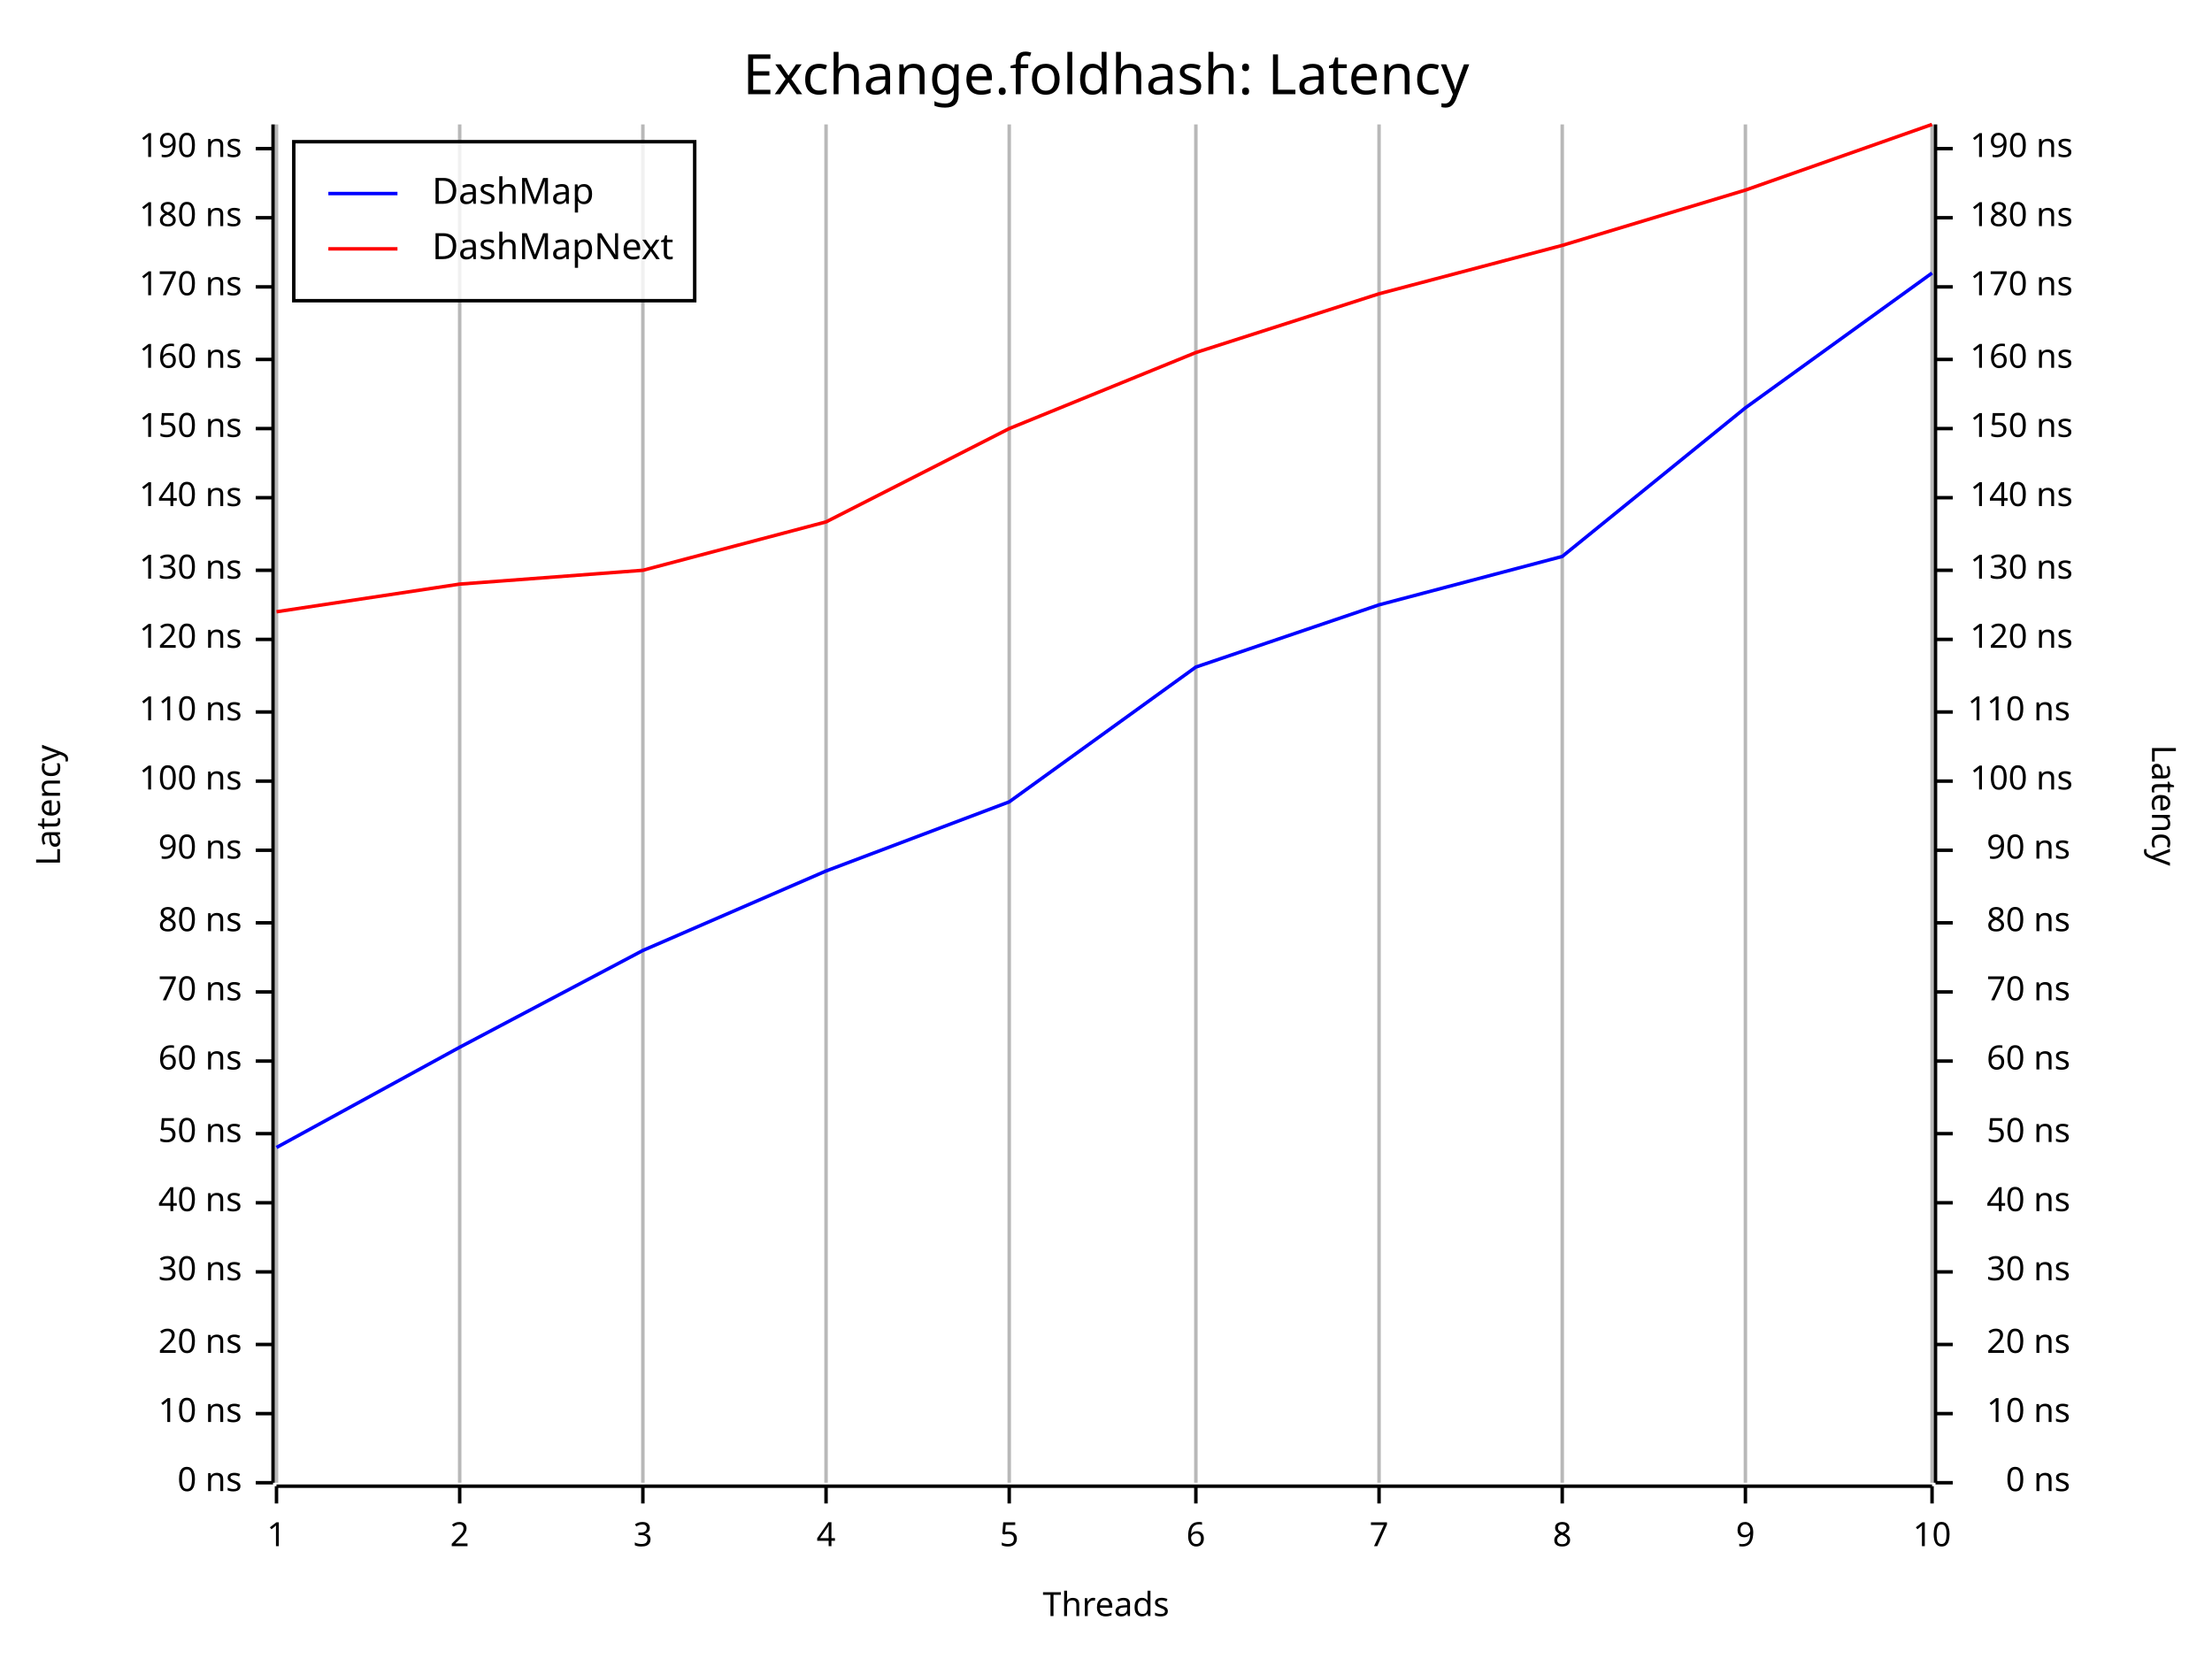
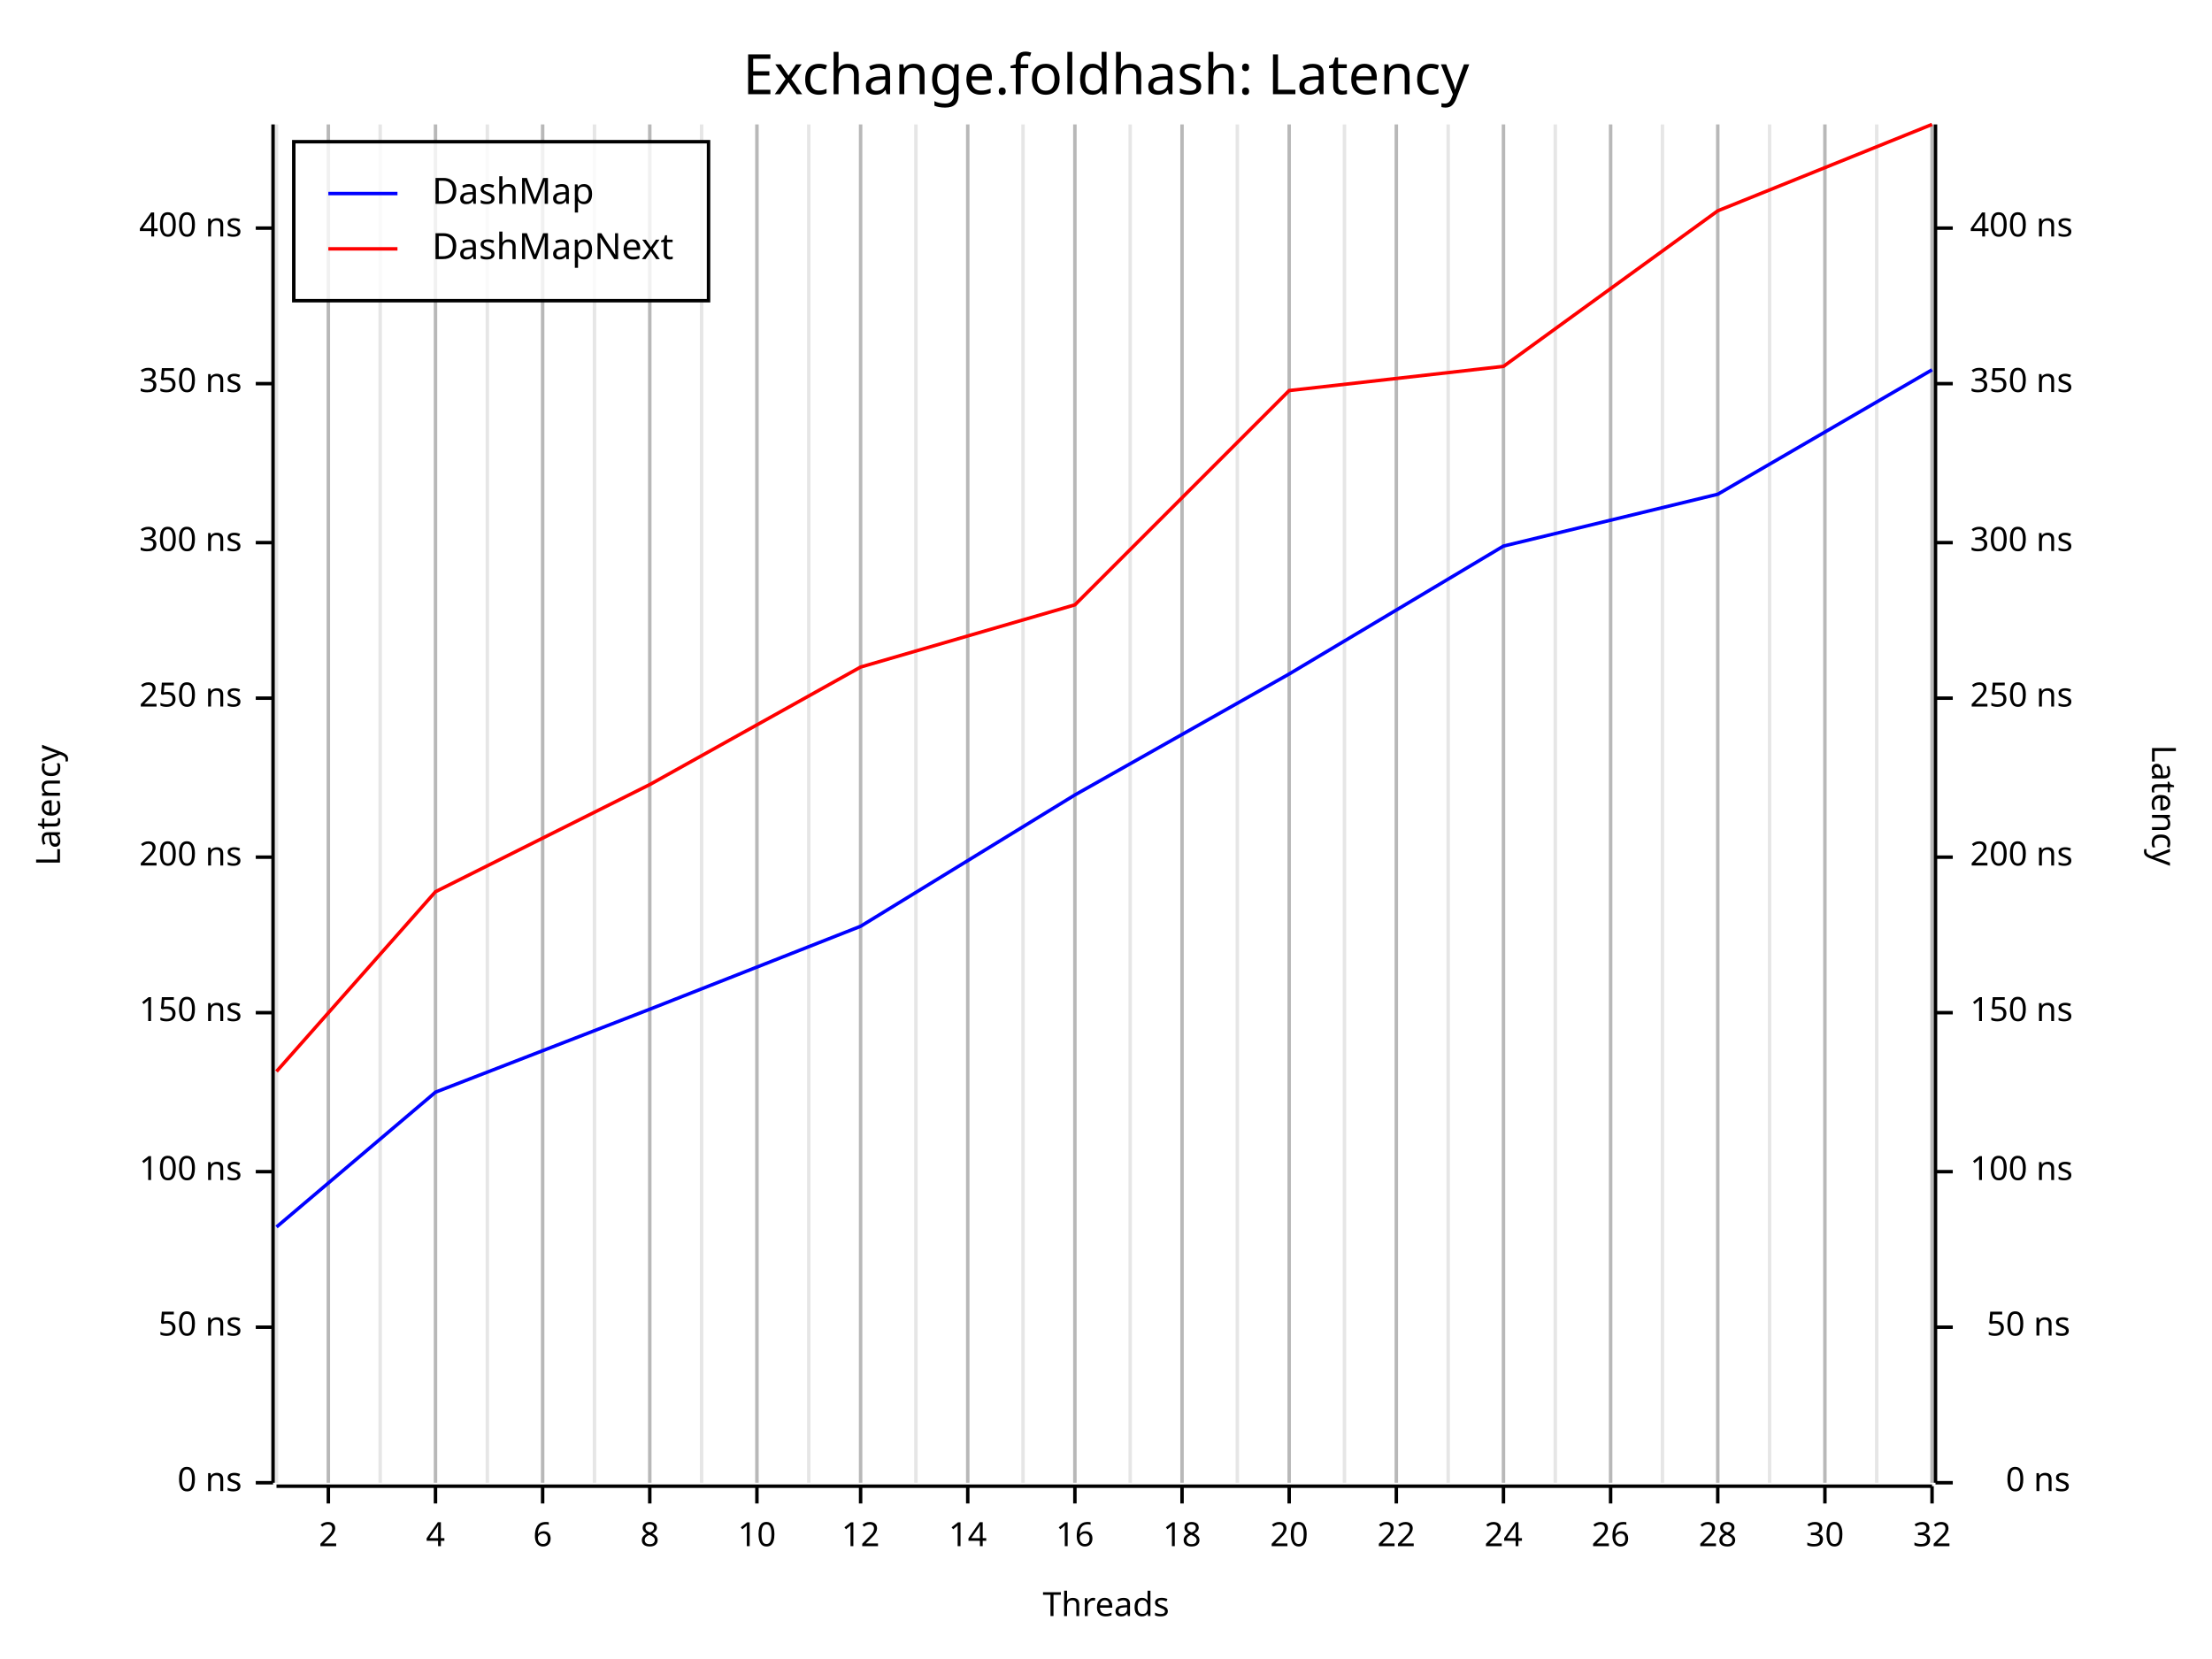
<svg xmlns="http://www.w3.org/2000/svg" width="640" height="480" viewBox="0 0 640 480">
  <rect x="0" y="0" width="640" height="480" opacity="1" fill="#FFFFFF" stroke="none" />
  <text x="320" y="15" dy="0.76em" text-anchor="middle" font-family="Fira Code" font-size="16.129" opacity="1" fill="#000000">
Exchange.foldhash: Latency
</text>
  <line opacity="0.1" stroke="#000000" stroke-width="1" x1="80" y1="429" x2="80" y2="36" />
-   <line opacity="0.1" stroke="#000000" stroke-width="1" x1="133" y1="429" x2="133" y2="36" />
-   <line opacity="0.1" stroke="#000000" stroke-width="1" x1="186" y1="429" x2="186" y2="36" />
-   <line opacity="0.1" stroke="#000000" stroke-width="1" x1="239" y1="429" x2="239" y2="36" />
-   <line opacity="0.1" stroke="#000000" stroke-width="1" x1="292" y1="429" x2="292" y2="36" />
-   <line opacity="0.1" stroke="#000000" stroke-width="1" x1="346" y1="429" x2="346" y2="36" />
-   <line opacity="0.1" stroke="#000000" stroke-width="1" x1="399" y1="429" x2="399" y2="36" />
-   <line opacity="0.1" stroke="#000000" stroke-width="1" x1="452" y1="429" x2="452" y2="36" />
-   <line opacity="0.1" stroke="#000000" stroke-width="1" x1="505" y1="429" x2="505" y2="36" />
+   <line opacity="0.1" stroke="#000000" stroke-width="1" x1="95" y1="429" x2="95" y2="36" />
+   <line opacity="0.1" stroke="#000000" stroke-width="1" x1="110" y1="429" x2="110" y2="36" />
+   <line opacity="0.1" stroke="#000000" stroke-width="1" x1="126" y1="429" x2="126" y2="36" />
+   <line opacity="0.1" stroke="#000000" stroke-width="1" x1="141" y1="429" x2="141" y2="36" />
+   <line opacity="0.1" stroke="#000000" stroke-width="1" x1="157" y1="429" x2="157" y2="36" />
+   <line opacity="0.1" stroke="#000000" stroke-width="1" x1="172" y1="429" x2="172" y2="36" />
+   <line opacity="0.1" stroke="#000000" stroke-width="1" x1="188" y1="429" x2="188" y2="36" />
+   <line opacity="0.1" stroke="#000000" stroke-width="1" x1="203" y1="429" x2="203" y2="36" />
+   <line opacity="0.1" stroke="#000000" stroke-width="1" x1="219" y1="429" x2="219" y2="36" />
+   <line opacity="0.1" stroke="#000000" stroke-width="1" x1="234" y1="429" x2="234" y2="36" />
+   <line opacity="0.1" stroke="#000000" stroke-width="1" x1="249" y1="429" x2="249" y2="36" />
+   <line opacity="0.1" stroke="#000000" stroke-width="1" x1="265" y1="429" x2="265" y2="36" />
+   <line opacity="0.1" stroke="#000000" stroke-width="1" x1="280" y1="429" x2="280" y2="36" />
+   <line opacity="0.1" stroke="#000000" stroke-width="1" x1="296" y1="429" x2="296" y2="36" />
+   <line opacity="0.1" stroke="#000000" stroke-width="1" x1="311" y1="429" x2="311" y2="36" />
+   <line opacity="0.1" stroke="#000000" stroke-width="1" x1="327" y1="429" x2="327" y2="36" />
+   <line opacity="0.1" stroke="#000000" stroke-width="1" x1="342" y1="429" x2="342" y2="36" />
+   <line opacity="0.1" stroke="#000000" stroke-width="1" x1="358" y1="429" x2="358" y2="36" />
+   <line opacity="0.1" stroke="#000000" stroke-width="1" x1="373" y1="429" x2="373" y2="36" />
+   <line opacity="0.1" stroke="#000000" stroke-width="1" x1="389" y1="429" x2="389" y2="36" />
+   <line opacity="0.1" stroke="#000000" stroke-width="1" x1="404" y1="429" x2="404" y2="36" />
+   <line opacity="0.1" stroke="#000000" stroke-width="1" x1="419" y1="429" x2="419" y2="36" />
+   <line opacity="0.1" stroke="#000000" stroke-width="1" x1="435" y1="429" x2="435" y2="36" />
+   <line opacity="0.1" stroke="#000000" stroke-width="1" x1="450" y1="429" x2="450" y2="36" />
+   <line opacity="0.1" stroke="#000000" stroke-width="1" x1="466" y1="429" x2="466" y2="36" />
+   <line opacity="0.1" stroke="#000000" stroke-width="1" x1="481" y1="429" x2="481" y2="36" />
+   <line opacity="0.1" stroke="#000000" stroke-width="1" x1="497" y1="429" x2="497" y2="36" />
+   <line opacity="0.1" stroke="#000000" stroke-width="1" x1="512" y1="429" x2="512" y2="36" />
+   <line opacity="0.1" stroke="#000000" stroke-width="1" x1="528" y1="429" x2="528" y2="36" />
+   <line opacity="0.1" stroke="#000000" stroke-width="1" x1="543" y1="429" x2="543" y2="36" />
  <line opacity="0.1" stroke="#000000" stroke-width="1" x1="559" y1="429" x2="559" y2="36" />
  <text x="10" y="233" dy="0.76em" text-anchor="middle" font-family="sans-serif" font-size="9.677" opacity="1" fill="#000000" transform="rotate(270, 10, 233)">
Latency
</text>
  <text x="320" y="470" dy="-0.5ex" text-anchor="middle" font-family="sans-serif" font-size="9.677" opacity="1" fill="#000000">
Threads
</text>
  <text x="630" y="233" dy="0.76em" text-anchor="middle" font-family="sans-serif" font-size="9.677" opacity="1" fill="#000000" transform="rotate(90, 630, 233)">
Latency
</text>
-   <line opacity="0.2" stroke="#000000" stroke-width="1" x1="80" y1="429" x2="80" y2="36" />
-   <line opacity="0.2" stroke="#000000" stroke-width="1" x1="133" y1="429" x2="133" y2="36" />
-   <line opacity="0.2" stroke="#000000" stroke-width="1" x1="186" y1="429" x2="186" y2="36" />
-   <line opacity="0.2" stroke="#000000" stroke-width="1" x1="239" y1="429" x2="239" y2="36" />
-   <line opacity="0.2" stroke="#000000" stroke-width="1" x1="292" y1="429" x2="292" y2="36" />
-   <line opacity="0.2" stroke="#000000" stroke-width="1" x1="346" y1="429" x2="346" y2="36" />
-   <line opacity="0.2" stroke="#000000" stroke-width="1" x1="399" y1="429" x2="399" y2="36" />
-   <line opacity="0.2" stroke="#000000" stroke-width="1" x1="452" y1="429" x2="452" y2="36" />
-   <line opacity="0.2" stroke="#000000" stroke-width="1" x1="505" y1="429" x2="505" y2="36" />
+   <line opacity="0.2" stroke="#000000" stroke-width="1" x1="95" y1="429" x2="95" y2="36" />
+   <line opacity="0.2" stroke="#000000" stroke-width="1" x1="126" y1="429" x2="126" y2="36" />
+   <line opacity="0.2" stroke="#000000" stroke-width="1" x1="157" y1="429" x2="157" y2="36" />
+   <line opacity="0.2" stroke="#000000" stroke-width="1" x1="188" y1="429" x2="188" y2="36" />
+   <line opacity="0.2" stroke="#000000" stroke-width="1" x1="219" y1="429" x2="219" y2="36" />
+   <line opacity="0.2" stroke="#000000" stroke-width="1" x1="249" y1="429" x2="249" y2="36" />
+   <line opacity="0.2" stroke="#000000" stroke-width="1" x1="280" y1="429" x2="280" y2="36" />
+   <line opacity="0.2" stroke="#000000" stroke-width="1" x1="311" y1="429" x2="311" y2="36" />
+   <line opacity="0.2" stroke="#000000" stroke-width="1" x1="342" y1="429" x2="342" y2="36" />
+   <line opacity="0.2" stroke="#000000" stroke-width="1" x1="373" y1="429" x2="373" y2="36" />
+   <line opacity="0.2" stroke="#000000" stroke-width="1" x1="404" y1="429" x2="404" y2="36" />
+   <line opacity="0.2" stroke="#000000" stroke-width="1" x1="435" y1="429" x2="435" y2="36" />
+   <line opacity="0.2" stroke="#000000" stroke-width="1" x1="466" y1="429" x2="466" y2="36" />
+   <line opacity="0.2" stroke="#000000" stroke-width="1" x1="497" y1="429" x2="497" y2="36" />
+   <line opacity="0.2" stroke="#000000" stroke-width="1" x1="528" y1="429" x2="528" y2="36" />
  <line opacity="0.2" stroke="#000000" stroke-width="1" x1="559" y1="429" x2="559" y2="36" />
  <polyline fill="none" opacity="1" stroke="#000000" stroke-width="1" points="79,36 79,429 " />
  <text x="70" y="429" dy="0.5ex" text-anchor="end" font-family="sans-serif" font-size="9.677" opacity="1" fill="#000000">
0 ns
</text>
  <polyline fill="none" opacity="1" stroke="#000000" stroke-width="1" points="74,429 79,429 " />
-   <text x="70" y="409" dy="0.5ex" text-anchor="end" font-family="sans-serif" font-size="9.677" opacity="1" fill="#000000">
- 10 ns
- </text>
-   <polyline fill="none" opacity="1" stroke="#000000" stroke-width="1" points="74,409 79,409 " />
-   <text x="70" y="389" dy="0.5ex" text-anchor="end" font-family="sans-serif" font-size="9.677" opacity="1" fill="#000000">
- 20 ns
- </text>
-   <polyline fill="none" opacity="1" stroke="#000000" stroke-width="1" points="74,389 79,389 " />
-   <text x="70" y="368" dy="0.5ex" text-anchor="end" font-family="sans-serif" font-size="9.677" opacity="1" fill="#000000">
- 30 ns
- </text>
-   <polyline fill="none" opacity="1" stroke="#000000" stroke-width="1" points="74,368 79,368 " />
-   <text x="70" y="348" dy="0.5ex" text-anchor="end" font-family="sans-serif" font-size="9.677" opacity="1" fill="#000000">
- 40 ns
- </text>
-   <polyline fill="none" opacity="1" stroke="#000000" stroke-width="1" points="74,348 79,348 " />
-   <text x="70" y="328" dy="0.5ex" text-anchor="end" font-family="sans-serif" font-size="9.677" opacity="1" fill="#000000">
+   <text x="70" y="384" dy="0.5ex" text-anchor="end" font-family="sans-serif" font-size="9.677" opacity="1" fill="#000000">
50 ns
</text>
-   <polyline fill="none" opacity="1" stroke="#000000" stroke-width="1" points="74,328 79,328 " />
-   <text x="70" y="307" dy="0.5ex" text-anchor="end" font-family="sans-serif" font-size="9.677" opacity="1" fill="#000000">
- 60 ns
- </text>
-   <polyline fill="none" opacity="1" stroke="#000000" stroke-width="1" points="74,307 79,307 " />
-   <text x="70" y="287" dy="0.5ex" text-anchor="end" font-family="sans-serif" font-size="9.677" opacity="1" fill="#000000">
- 70 ns
- </text>
-   <polyline fill="none" opacity="1" stroke="#000000" stroke-width="1" points="74,287 79,287 " />
-   <text x="70" y="267" dy="0.5ex" text-anchor="end" font-family="sans-serif" font-size="9.677" opacity="1" fill="#000000">
- 80 ns
- </text>
-   <polyline fill="none" opacity="1" stroke="#000000" stroke-width="1" points="74,267 79,267 " />
-   <text x="70" y="246" dy="0.5ex" text-anchor="end" font-family="sans-serif" font-size="9.677" opacity="1" fill="#000000">
- 90 ns
- </text>
-   <polyline fill="none" opacity="1" stroke="#000000" stroke-width="1" points="74,246 79,246 " />
-   <text x="70" y="226" dy="0.5ex" text-anchor="end" font-family="sans-serif" font-size="9.677" opacity="1" fill="#000000">
+   <polyline fill="none" opacity="1" stroke="#000000" stroke-width="1" points="74,384 79,384 " />
+   <text x="70" y="339" dy="0.5ex" text-anchor="end" font-family="sans-serif" font-size="9.677" opacity="1" fill="#000000">
100 ns
</text>
-   <polyline fill="none" opacity="1" stroke="#000000" stroke-width="1" points="74,226 79,226 " />
-   <text x="70" y="206" dy="0.5ex" text-anchor="end" font-family="sans-serif" font-size="9.677" opacity="1" fill="#000000">
- 110 ns
- </text>
-   <polyline fill="none" opacity="1" stroke="#000000" stroke-width="1" points="74,206 79,206 " />
-   <text x="70" y="185" dy="0.5ex" text-anchor="end" font-family="sans-serif" font-size="9.677" opacity="1" fill="#000000">
- 120 ns
- </text>
-   <polyline fill="none" opacity="1" stroke="#000000" stroke-width="1" points="74,185 79,185 " />
-   <text x="70" y="165" dy="0.5ex" text-anchor="end" font-family="sans-serif" font-size="9.677" opacity="1" fill="#000000">
- 130 ns
- </text>
-   <polyline fill="none" opacity="1" stroke="#000000" stroke-width="1" points="74,165 79,165 " />
-   <text x="70" y="144" dy="0.5ex" text-anchor="end" font-family="sans-serif" font-size="9.677" opacity="1" fill="#000000">
- 140 ns
- </text>
-   <polyline fill="none" opacity="1" stroke="#000000" stroke-width="1" points="74,144 79,144 " />
-   <text x="70" y="124" dy="0.5ex" text-anchor="end" font-family="sans-serif" font-size="9.677" opacity="1" fill="#000000">
+   <polyline fill="none" opacity="1" stroke="#000000" stroke-width="1" points="74,339 79,339 " />
+   <text x="70" y="293" dy="0.5ex" text-anchor="end" font-family="sans-serif" font-size="9.677" opacity="1" fill="#000000">
150 ns
</text>
-   <polyline fill="none" opacity="1" stroke="#000000" stroke-width="1" points="74,124 79,124 " />
-   <text x="70" y="104" dy="0.5ex" text-anchor="end" font-family="sans-serif" font-size="9.677" opacity="1" fill="#000000">
- 160 ns
- </text>
-   <polyline fill="none" opacity="1" stroke="#000000" stroke-width="1" points="74,104 79,104 " />
-   <text x="70" y="83" dy="0.5ex" text-anchor="end" font-family="sans-serif" font-size="9.677" opacity="1" fill="#000000">
- 170 ns
- </text>
-   <polyline fill="none" opacity="1" stroke="#000000" stroke-width="1" points="74,83 79,83 " />
-   <text x="70" y="63" dy="0.5ex" text-anchor="end" font-family="sans-serif" font-size="9.677" opacity="1" fill="#000000">
- 180 ns
- </text>
-   <polyline fill="none" opacity="1" stroke="#000000" stroke-width="1" points="74,63 79,63 " />
-   <text x="70" y="43" dy="0.5ex" text-anchor="end" font-family="sans-serif" font-size="9.677" opacity="1" fill="#000000">
- 190 ns
- </text>
-   <polyline fill="none" opacity="1" stroke="#000000" stroke-width="1" points="74,43 79,43 " />
+   <polyline fill="none" opacity="1" stroke="#000000" stroke-width="1" points="74,293 79,293 " />
+   <text x="70" y="248" dy="0.5ex" text-anchor="end" font-family="sans-serif" font-size="9.677" opacity="1" fill="#000000">
+ 200 ns
+ </text>
+   <polyline fill="none" opacity="1" stroke="#000000" stroke-width="1" points="74,248 79,248 " />
+   <text x="70" y="202" dy="0.5ex" text-anchor="end" font-family="sans-serif" font-size="9.677" opacity="1" fill="#000000">
+ 250 ns
+ </text>
+   <polyline fill="none" opacity="1" stroke="#000000" stroke-width="1" points="74,202 79,202 " />
+   <text x="70" y="157" dy="0.5ex" text-anchor="end" font-family="sans-serif" font-size="9.677" opacity="1" fill="#000000">
+ 300 ns
+ </text>
+   <polyline fill="none" opacity="1" stroke="#000000" stroke-width="1" points="74,157 79,157 " />
+   <text x="70" y="111" dy="0.5ex" text-anchor="end" font-family="sans-serif" font-size="9.677" opacity="1" fill="#000000">
+ 350 ns
+ </text>
+   <polyline fill="none" opacity="1" stroke="#000000" stroke-width="1" points="74,111 79,111 " />
+   <text x="70" y="66" dy="0.5ex" text-anchor="end" font-family="sans-serif" font-size="9.677" opacity="1" fill="#000000">
+ 400 ns
+ </text>
+   <polyline fill="none" opacity="1" stroke="#000000" stroke-width="1" points="74,66 79,66 " />
  <polyline fill="none" opacity="1" stroke="#000000" stroke-width="1" points="80,430 559,430 " />
-   <text x="80" y="440" dy="0.76em" text-anchor="middle" font-family="sans-serif" font-size="9.677" opacity="1" fill="#000000">
- 1
- </text>
-   <polyline fill="none" opacity="1" stroke="#000000" stroke-width="1" points="80,430 80,435 " />
-   <text x="133" y="440" dy="0.76em" text-anchor="middle" font-family="sans-serif" font-size="9.677" opacity="1" fill="#000000">
+   <text x="95" y="440" dy="0.76em" text-anchor="middle" font-family="sans-serif" font-size="9.677" opacity="1" fill="#000000">
2
</text>
-   <polyline fill="none" opacity="1" stroke="#000000" stroke-width="1" points="133,430 133,435 " />
-   <text x="186" y="440" dy="0.76em" text-anchor="middle" font-family="sans-serif" font-size="9.677" opacity="1" fill="#000000">
- 3
- </text>
-   <polyline fill="none" opacity="1" stroke="#000000" stroke-width="1" points="186,430 186,435 " />
-   <text x="239" y="440" dy="0.76em" text-anchor="middle" font-family="sans-serif" font-size="9.677" opacity="1" fill="#000000">
+   <polyline fill="none" opacity="1" stroke="#000000" stroke-width="1" points="95,430 95,435 " />
+   <text x="126" y="440" dy="0.76em" text-anchor="middle" font-family="sans-serif" font-size="9.677" opacity="1" fill="#000000">
4
</text>
-   <polyline fill="none" opacity="1" stroke="#000000" stroke-width="1" points="239,430 239,435 " />
-   <text x="292" y="440" dy="0.76em" text-anchor="middle" font-family="sans-serif" font-size="9.677" opacity="1" fill="#000000">
- 5
- </text>
-   <polyline fill="none" opacity="1" stroke="#000000" stroke-width="1" points="292,430 292,435 " />
-   <text x="346" y="440" dy="0.76em" text-anchor="middle" font-family="sans-serif" font-size="9.677" opacity="1" fill="#000000">
+   <polyline fill="none" opacity="1" stroke="#000000" stroke-width="1" points="126,430 126,435 " />
+   <text x="157" y="440" dy="0.76em" text-anchor="middle" font-family="sans-serif" font-size="9.677" opacity="1" fill="#000000">
6
</text>
-   <polyline fill="none" opacity="1" stroke="#000000" stroke-width="1" points="346,430 346,435 " />
-   <text x="399" y="440" dy="0.76em" text-anchor="middle" font-family="sans-serif" font-size="9.677" opacity="1" fill="#000000">
- 7
- </text>
-   <polyline fill="none" opacity="1" stroke="#000000" stroke-width="1" points="399,430 399,435 " />
-   <text x="452" y="440" dy="0.76em" text-anchor="middle" font-family="sans-serif" font-size="9.677" opacity="1" fill="#000000">
+   <polyline fill="none" opacity="1" stroke="#000000" stroke-width="1" points="157,430 157,435 " />
+   <text x="188" y="440" dy="0.76em" text-anchor="middle" font-family="sans-serif" font-size="9.677" opacity="1" fill="#000000">
8
</text>
-   <polyline fill="none" opacity="1" stroke="#000000" stroke-width="1" points="452,430 452,435 " />
-   <text x="505" y="440" dy="0.76em" text-anchor="middle" font-family="sans-serif" font-size="9.677" opacity="1" fill="#000000">
- 9
- </text>
-   <polyline fill="none" opacity="1" stroke="#000000" stroke-width="1" points="505,430 505,435 " />
+   <polyline fill="none" opacity="1" stroke="#000000" stroke-width="1" points="188,430 188,435 " />
+   <text x="219" y="440" dy="0.76em" text-anchor="middle" font-family="sans-serif" font-size="9.677" opacity="1" fill="#000000">
+ 10
+ </text>
+   <polyline fill="none" opacity="1" stroke="#000000" stroke-width="1" points="219,430 219,435 " />
+   <text x="249" y="440" dy="0.76em" text-anchor="middle" font-family="sans-serif" font-size="9.677" opacity="1" fill="#000000">
+ 12
+ </text>
+   <polyline fill="none" opacity="1" stroke="#000000" stroke-width="1" points="249,430 249,435 " />
+   <text x="280" y="440" dy="0.76em" text-anchor="middle" font-family="sans-serif" font-size="9.677" opacity="1" fill="#000000">
+ 14
+ </text>
+   <polyline fill="none" opacity="1" stroke="#000000" stroke-width="1" points="280,430 280,435 " />
+   <text x="311" y="440" dy="0.76em" text-anchor="middle" font-family="sans-serif" font-size="9.677" opacity="1" fill="#000000">
+ 16
+ </text>
+   <polyline fill="none" opacity="1" stroke="#000000" stroke-width="1" points="311,430 311,435 " />
+   <text x="342" y="440" dy="0.76em" text-anchor="middle" font-family="sans-serif" font-size="9.677" opacity="1" fill="#000000">
+ 18
+ </text>
+   <polyline fill="none" opacity="1" stroke="#000000" stroke-width="1" points="342,430 342,435 " />
+   <text x="373" y="440" dy="0.76em" text-anchor="middle" font-family="sans-serif" font-size="9.677" opacity="1" fill="#000000">
+ 20
+ </text>
+   <polyline fill="none" opacity="1" stroke="#000000" stroke-width="1" points="373,430 373,435 " />
+   <text x="404" y="440" dy="0.76em" text-anchor="middle" font-family="sans-serif" font-size="9.677" opacity="1" fill="#000000">
+ 22
+ </text>
+   <polyline fill="none" opacity="1" stroke="#000000" stroke-width="1" points="404,430 404,435 " />
+   <text x="435" y="440" dy="0.76em" text-anchor="middle" font-family="sans-serif" font-size="9.677" opacity="1" fill="#000000">
+ 24
+ </text>
+   <polyline fill="none" opacity="1" stroke="#000000" stroke-width="1" points="435,430 435,435 " />
+   <text x="466" y="440" dy="0.76em" text-anchor="middle" font-family="sans-serif" font-size="9.677" opacity="1" fill="#000000">
+ 26
+ </text>
+   <polyline fill="none" opacity="1" stroke="#000000" stroke-width="1" points="466,430 466,435 " />
+   <text x="497" y="440" dy="0.76em" text-anchor="middle" font-family="sans-serif" font-size="9.677" opacity="1" fill="#000000">
+ 28
+ </text>
+   <polyline fill="none" opacity="1" stroke="#000000" stroke-width="1" points="497,430 497,435 " />
+   <text x="528" y="440" dy="0.76em" text-anchor="middle" font-family="sans-serif" font-size="9.677" opacity="1" fill="#000000">
+ 30
+ </text>
+   <polyline fill="none" opacity="1" stroke="#000000" stroke-width="1" points="528,430 528,435 " />
  <text x="559" y="440" dy="0.76em" text-anchor="middle" font-family="sans-serif" font-size="9.677" opacity="1" fill="#000000">
- 10
+ 32
</text>
  <polyline fill="none" opacity="1" stroke="#000000" stroke-width="1" points="559,430 559,435 " />
  <polyline fill="none" opacity="1" stroke="#000000" stroke-width="1" points="560,36 560,429 " />
  <text x="599" y="429" dy="0.5ex" text-anchor="end" font-family="sans-serif" font-size="9.677" opacity="1" fill="#000000">
0 ns
</text>
  <polyline fill="none" opacity="1" stroke="#000000" stroke-width="1" points="560,429 565,429 " />
-   <text x="599" y="409" dy="0.5ex" text-anchor="end" font-family="sans-serif" font-size="9.677" opacity="1" fill="#000000">
- 10 ns
- </text>
-   <polyline fill="none" opacity="1" stroke="#000000" stroke-width="1" points="560,409 565,409 " />
-   <text x="599" y="389" dy="0.5ex" text-anchor="end" font-family="sans-serif" font-size="9.677" opacity="1" fill="#000000">
- 20 ns
- </text>
-   <polyline fill="none" opacity="1" stroke="#000000" stroke-width="1" points="560,389 565,389 " />
-   <text x="599" y="368" dy="0.5ex" text-anchor="end" font-family="sans-serif" font-size="9.677" opacity="1" fill="#000000">
- 30 ns
- </text>
-   <polyline fill="none" opacity="1" stroke="#000000" stroke-width="1" points="560,368 565,368 " />
-   <text x="599" y="348" dy="0.5ex" text-anchor="end" font-family="sans-serif" font-size="9.677" opacity="1" fill="#000000">
- 40 ns
- </text>
-   <polyline fill="none" opacity="1" stroke="#000000" stroke-width="1" points="560,348 565,348 " />
-   <text x="599" y="328" dy="0.5ex" text-anchor="end" font-family="sans-serif" font-size="9.677" opacity="1" fill="#000000">
+   <text x="599" y="384" dy="0.5ex" text-anchor="end" font-family="sans-serif" font-size="9.677" opacity="1" fill="#000000">
50 ns
</text>
-   <polyline fill="none" opacity="1" stroke="#000000" stroke-width="1" points="560,328 565,328 " />
-   <text x="599" y="307" dy="0.5ex" text-anchor="end" font-family="sans-serif" font-size="9.677" opacity="1" fill="#000000">
- 60 ns
- </text>
-   <polyline fill="none" opacity="1" stroke="#000000" stroke-width="1" points="560,307 565,307 " />
-   <text x="599" y="287" dy="0.5ex" text-anchor="end" font-family="sans-serif" font-size="9.677" opacity="1" fill="#000000">
- 70 ns
- </text>
-   <polyline fill="none" opacity="1" stroke="#000000" stroke-width="1" points="560,287 565,287 " />
-   <text x="599" y="267" dy="0.5ex" text-anchor="end" font-family="sans-serif" font-size="9.677" opacity="1" fill="#000000">
- 80 ns
- </text>
-   <polyline fill="none" opacity="1" stroke="#000000" stroke-width="1" points="560,267 565,267 " />
-   <text x="599" y="246" dy="0.5ex" text-anchor="end" font-family="sans-serif" font-size="9.677" opacity="1" fill="#000000">
- 90 ns
- </text>
-   <polyline fill="none" opacity="1" stroke="#000000" stroke-width="1" points="560,246 565,246 " />
-   <text x="570" y="226" dy="0.5ex" text-anchor="start" font-family="sans-serif" font-size="9.677" opacity="1" fill="#000000">
+   <polyline fill="none" opacity="1" stroke="#000000" stroke-width="1" points="560,384 565,384 " />
+   <text x="570" y="339" dy="0.5ex" text-anchor="start" font-family="sans-serif" font-size="9.677" opacity="1" fill="#000000">
100 ns
</text>
-   <polyline fill="none" opacity="1" stroke="#000000" stroke-width="1" points="560,226 565,226 " />
-   <text x="599" y="206" dy="0.5ex" text-anchor="end" font-family="sans-serif" font-size="9.677" opacity="1" fill="#000000">
- 110 ns
- </text>
-   <polyline fill="none" opacity="1" stroke="#000000" stroke-width="1" points="560,206 565,206 " />
-   <text x="570" y="185" dy="0.5ex" text-anchor="start" font-family="sans-serif" font-size="9.677" opacity="1" fill="#000000">
- 120 ns
- </text>
-   <polyline fill="none" opacity="1" stroke="#000000" stroke-width="1" points="560,185 565,185 " />
-   <text x="570" y="165" dy="0.5ex" text-anchor="start" font-family="sans-serif" font-size="9.677" opacity="1" fill="#000000">
- 130 ns
- </text>
-   <polyline fill="none" opacity="1" stroke="#000000" stroke-width="1" points="560,165 565,165 " />
-   <text x="570" y="144" dy="0.5ex" text-anchor="start" font-family="sans-serif" font-size="9.677" opacity="1" fill="#000000">
- 140 ns
- </text>
-   <polyline fill="none" opacity="1" stroke="#000000" stroke-width="1" points="560,144 565,144 " />
-   <text x="570" y="124" dy="0.5ex" text-anchor="start" font-family="sans-serif" font-size="9.677" opacity="1" fill="#000000">
+   <polyline fill="none" opacity="1" stroke="#000000" stroke-width="1" points="560,339 565,339 " />
+   <text x="570" y="293" dy="0.5ex" text-anchor="start" font-family="sans-serif" font-size="9.677" opacity="1" fill="#000000">
150 ns
</text>
-   <polyline fill="none" opacity="1" stroke="#000000" stroke-width="1" points="560,124 565,124 " />
-   <text x="570" y="104" dy="0.5ex" text-anchor="start" font-family="sans-serif" font-size="9.677" opacity="1" fill="#000000">
- 160 ns
- </text>
-   <polyline fill="none" opacity="1" stroke="#000000" stroke-width="1" points="560,104 565,104 " />
-   <text x="570" y="83" dy="0.5ex" text-anchor="start" font-family="sans-serif" font-size="9.677" opacity="1" fill="#000000">
- 170 ns
- </text>
-   <polyline fill="none" opacity="1" stroke="#000000" stroke-width="1" points="560,83 565,83 " />
-   <text x="570" y="63" dy="0.5ex" text-anchor="start" font-family="sans-serif" font-size="9.677" opacity="1" fill="#000000">
- 180 ns
- </text>
-   <polyline fill="none" opacity="1" stroke="#000000" stroke-width="1" points="560,63 565,63 " />
-   <text x="570" y="43" dy="0.5ex" text-anchor="start" font-family="sans-serif" font-size="9.677" opacity="1" fill="#000000">
- 190 ns
- </text>
-   <polyline fill="none" opacity="1" stroke="#000000" stroke-width="1" points="560,43 565,43 " />
-   <polyline fill="none" opacity="1" stroke="#0000FF" stroke-width="1" points="80,332 133,303 186,275 239,252 292,232 346,193 399,175 452,161 505,118 559,79 " />
-   <polyline fill="none" opacity="1" stroke="#FF0000" stroke-width="1" points="80,177 133,169 186,165 239,151 292,124 346,102 399,85 452,71 505,55 559,36 " />
-   <rect x="85" y="41" width="116" height="46" opacity="0.8" fill="#FFFFFF" stroke="none" />
-   <rect x="85" y="41" width="116" height="46" opacity="1" fill="none" stroke="#000000" />
+   <polyline fill="none" opacity="1" stroke="#000000" stroke-width="1" points="560,293 565,293 " />
+   <text x="570" y="248" dy="0.5ex" text-anchor="start" font-family="sans-serif" font-size="9.677" opacity="1" fill="#000000">
+ 200 ns
+ </text>
+   <polyline fill="none" opacity="1" stroke="#000000" stroke-width="1" points="560,248 565,248 " />
+   <text x="570" y="202" dy="0.5ex" text-anchor="start" font-family="sans-serif" font-size="9.677" opacity="1" fill="#000000">
+ 250 ns
+ </text>
+   <polyline fill="none" opacity="1" stroke="#000000" stroke-width="1" points="560,202 565,202 " />
+   <text x="570" y="157" dy="0.5ex" text-anchor="start" font-family="sans-serif" font-size="9.677" opacity="1" fill="#000000">
+ 300 ns
+ </text>
+   <polyline fill="none" opacity="1" stroke="#000000" stroke-width="1" points="560,157 565,157 " />
+   <text x="570" y="111" dy="0.5ex" text-anchor="start" font-family="sans-serif" font-size="9.677" opacity="1" fill="#000000">
+ 350 ns
+ </text>
+   <polyline fill="none" opacity="1" stroke="#000000" stroke-width="1" points="560,111 565,111 " />
+   <text x="570" y="66" dy="0.5ex" text-anchor="start" font-family="sans-serif" font-size="9.677" opacity="1" fill="#000000">
+ 400 ns
+ </text>
+   <polyline fill="none" opacity="1" stroke="#000000" stroke-width="1" points="560,66 565,66 " />
+   <polyline fill="none" opacity="1" stroke="#0000FF" stroke-width="1" points="80,355 126,316 188,292 249,268 311,230 373,195 435,158 497,143 559,107 " />
+   <polyline fill="none" opacity="1" stroke="#FF0000" stroke-width="1" points="80,310 126,258 188,227 249,193 311,175 373,113 435,106 497,61 559,36 " />
+   <rect x="85" y="41" width="120" height="46" opacity="0.8" fill="#FFFFFF" stroke="none" />
+   <rect x="85" y="41" width="120" height="46" opacity="1" fill="none" stroke="#000000" />
  <text x="125" y="51" dy="0.76em" text-anchor="start" font-family="Fira Code" font-size="10.484" opacity="1" fill="#000000">
DashMap
</text>
  <text x="125" y="67" dy="0.76em" text-anchor="start" font-family="Fira Code" font-size="10.484" opacity="1" fill="#000000">
DashMapNext
</text>
  <polyline fill="none" opacity="1" stroke="#0000FF" stroke-width="1" points="95,56 115,56 " />
  <polyline fill="none" opacity="1" stroke="#FF0000" stroke-width="1" points="95,72 115,72 " />
</svg>
